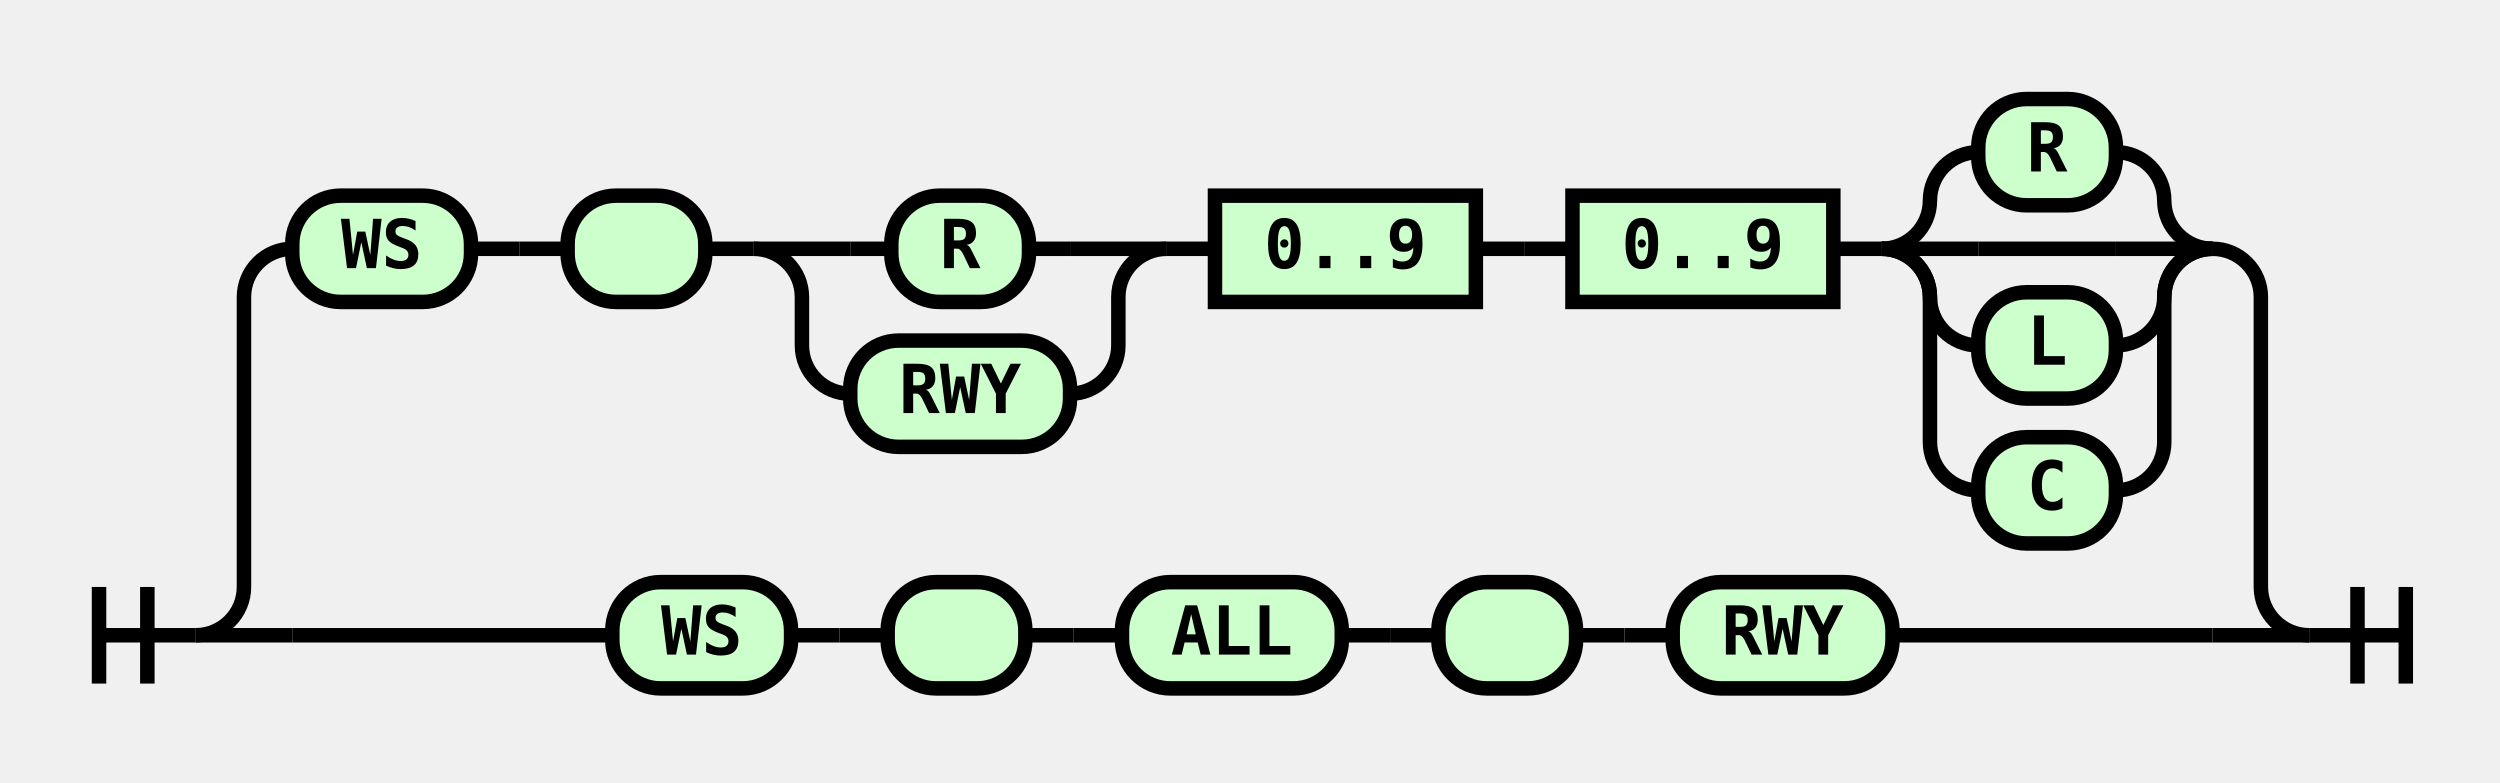
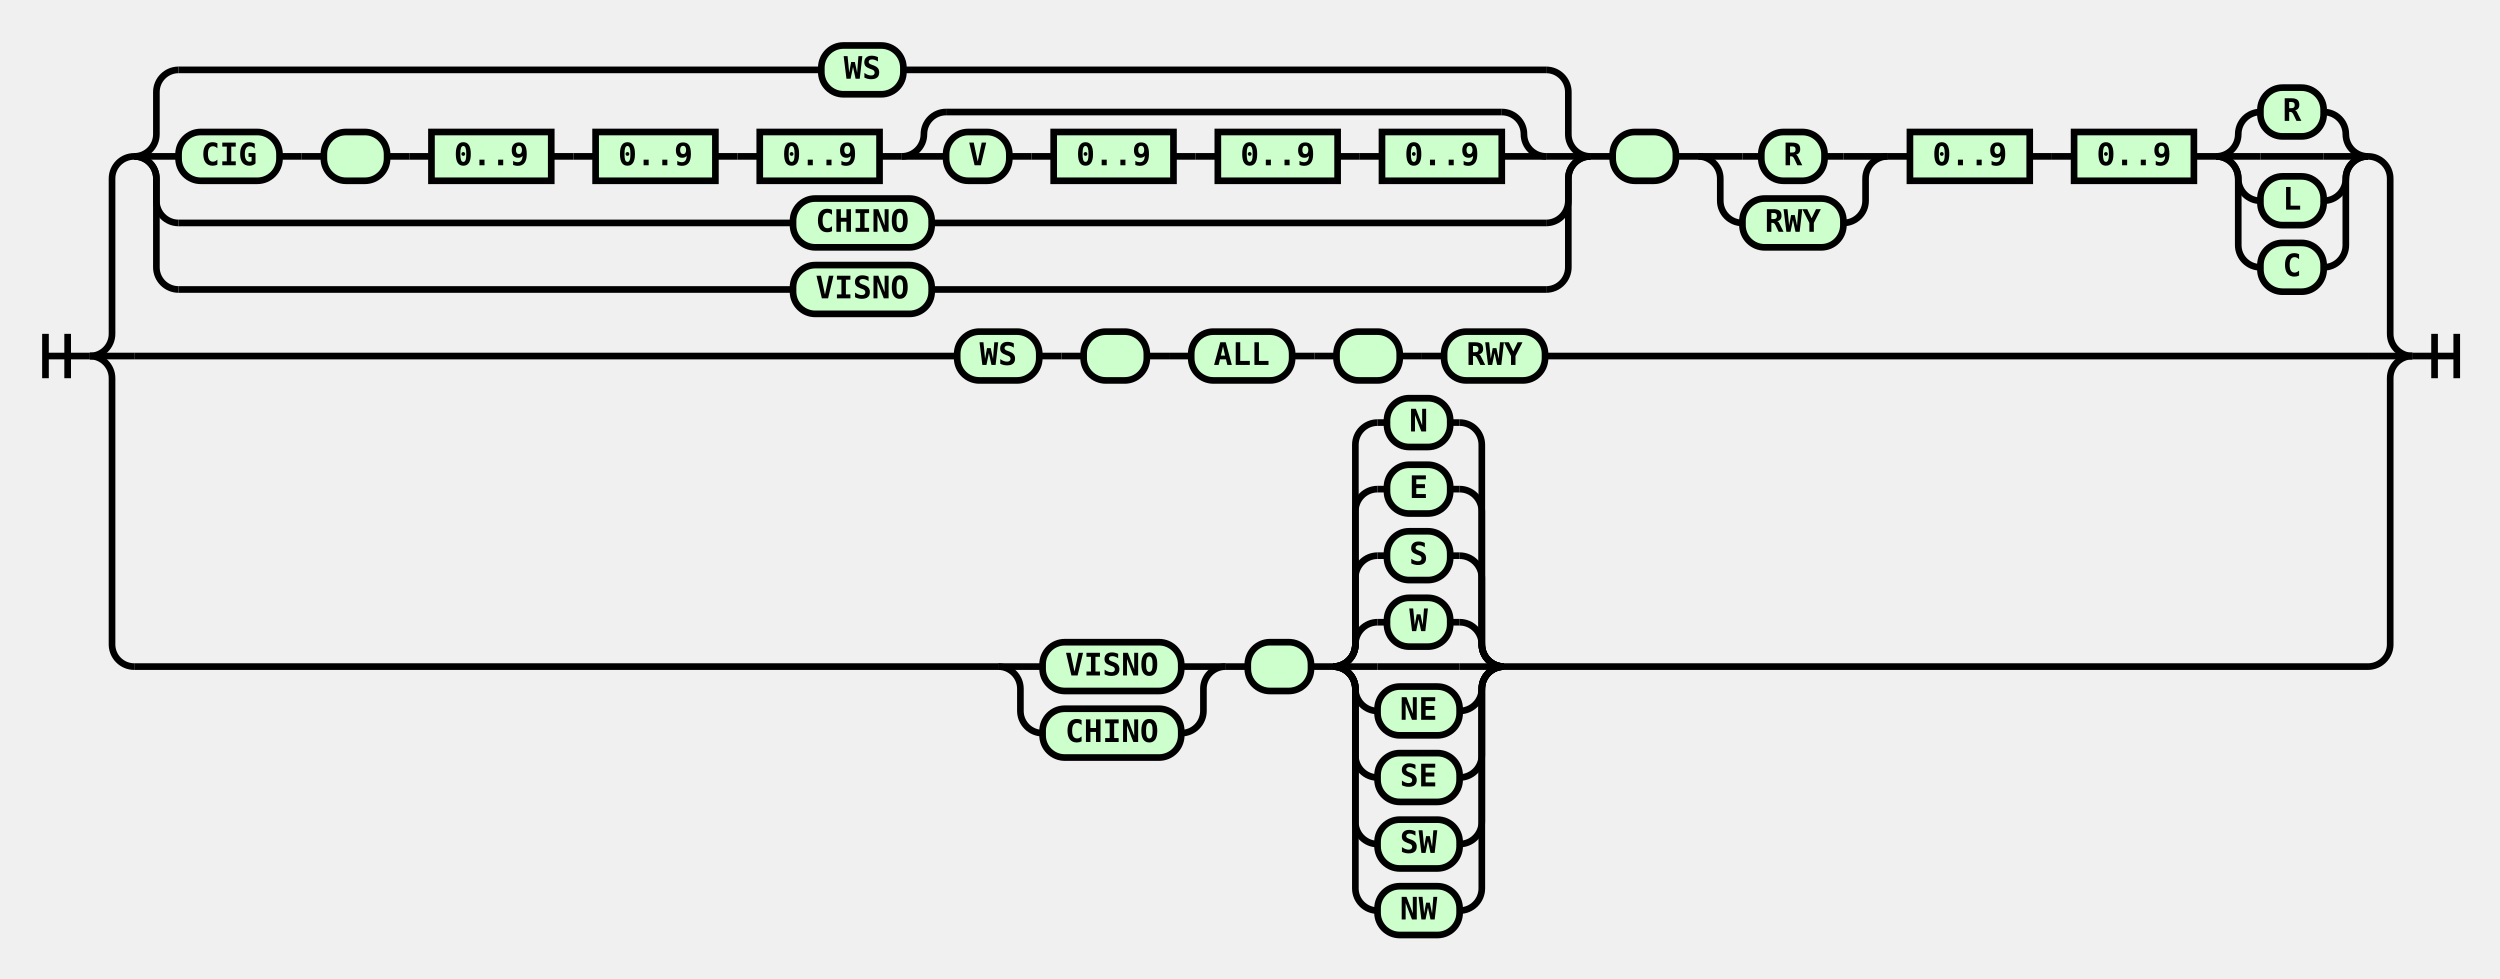
- <svg xmlns="http://www.w3.org/2000/svg" class="railroad-diagram" width="517.5" height="162" viewBox="0 0 517.5 162">
+ <svg xmlns="http://www.w3.org/2000/svg" class="railroad-diagram" width="1127" height="441" viewBox="0 0 1127 441">
  <style>
/*  */
svg.railroad-diagram {
    background-color: hsl(30,20%,95%);
}
svg.railroad-diagram path {
    stroke-width: 3;
    stroke: black;
    fill: rgba(0,0,0,0);
}
svg.railroad-diagram text {
    font: bold 14px monospace;
    text-anchor: middle;
}
svg.railroad-diagram text.diagram-text {
    font-size: 12px;
}
svg.railroad-diagram text.diagram-arrow {
    font-size: 16px;
}
svg.railroad-diagram text.label {
    text-anchor: start;
}
svg.railroad-diagram text.comment {
    font: italic 12px monospace;
}
svg.railroad-diagram g.non-terminal text {
    /*font-style: italic;*/
}
svg.railroad-diagram rect {
    stroke-width: 3;
    stroke: black;
    fill: hsl(120,100%,90%);
}
svg.railroad-diagram path.diagram-text {
    stroke-width: 3;
    stroke: black;
    fill: white;
    cursor: help;
}
svg.railroad-diagram g.diagram-text:hover path.diagram-text {
    fill: #eee;
}
/*  */
</style>
  <g transform="translate(.5 .5)">
    <g>
-       <path d="M20 121v20m10 -20v20m-10 -10h20" />
+       <path d="M20 150v20m10 -20v20m-10 -10h20" />
    </g>
    <g>
-       <path d="M40 131h0" />
-       <path d="M477.5 131h0" />
-       <path d="M40 131a10 10 0 0 0 10 -10v-60a10 10 0 0 1 10 -10" />
+       <path d="M40 160h0" />
+       <path d="M1087 160h0" />
+       <path d="M40 160a10 10 0 0 0 10 -10v-70a10 10 0 0 1 10 -10" />
      <g>
-         <path d="M60 51h0" />
-         <path d="M457.5 51h0" />
-         <g class="terminal">
-           <path d="M60 51h0" />
-           <path d="M97 51h0" />
-           <rect x="60" y="40" width="37" height="22" rx="10" ry="10" />
-           <text x="78.5" y="55">WS</text>
-         </g>
-         <path d="M97 51h10" />
-         <path d="M107 51h10" />
-         <g class="terminal">
-           <path d="M117 51h0" />
-           <path d="M145.5 51h0" />
-           <rect x="117" y="40" width="28.5" height="22" rx="10" ry="10" />
-           <text x="131.25" y="55"> </text>
-         </g>
-         <path d="M145.5 51h10" />
+         <path d="M60 70h0" />
+         <path d="M1067 70h0" />
        <g>
-           <path d="M155.5 51h0" />
-           <path d="M241 51h0" />
-           <path d="M155.5 51h20" />
-           <g class="terminal">
-             <path d="M175.5 51h8.5" />
-             <path d="M212.5 51h8.5" />
-             <rect x="184" y="40" width="28.5" height="22" rx="10" ry="10" />
-             <text x="198.25" y="55">R</text>
-           </g>
-           <path d="M221 51h20" />
-           <path d="M155.5 51a10 10 0 0 1 10 10v10a10 10 0 0 0 10 10" />
-           <g class="terminal">
-             <path d="M175.5 81h0" />
-             <path d="M221 81h0" />
-             <rect x="175.5" y="70" width="45.5" height="22" rx="10" ry="10" />
-             <text x="198.25" y="85">RWY</text>
-           </g>
-           <path d="M221 81a10 10 0 0 0 10 -10v-10a10 10 0 0 1 10 -10" />
-         </g>
-         <path d="M241 51h10" />
+           <path d="M60 70h0" />
+           <path d="M716.5 70h0" />
+           <path d="M60 70a10 10 0 0 0 10 -10v-19a10 10 0 0 1 10 -10" />
+           <g class="terminal">
+             <path d="M80 31h289.75" />
+             <path d="M406.75 31h289.75" />
+             <rect x="369.75" y="20" width="37" height="22" rx="10" ry="10" />
+             <text x="388.25" y="35">WS</text>
+           </g>
+           <path d="M696.5 31a10 10 0 0 1 10 10v19a10 10 0 0 0 10 10" />
+           <path d="M60 70h20" />
+           <g>
+             <path d="M80 70h0" />
+             <path d="M696.5 70h0" />
+             <g class="terminal">
+               <path d="M80 70h0" />
+               <path d="M125.5 70h0" />
+               <rect x="80" y="59" width="45.5" height="22" rx="10" ry="10" />
+               <text x="102.75" y="74">CIG</text>
+             </g>
+             <path d="M125.5 70h10" />
+             <path d="M135.5 70h10" />
+             <g class="terminal">
+               <path d="M145.5 70h0" />
+               <path d="M174 70h0" />
+               <rect x="145.5" y="59" width="28.5" height="22" rx="10" ry="10" />
+               <text x="159.75" y="74"> </text>
+             </g>
+             <path d="M174 70h10" />
+             <path d="M184 70h10" />
+             <g class="non-terminal">
+               <path d="M194 70h0" />
+               <path d="M248 70h0" />
+               <rect x="194" y="59" width="54" height="22" />
+               <text x="221" y="74">0..9</text>
+             </g>
+             <path d="M248 70h10" />
+             <path d="M258 70h10" />
+             <g class="non-terminal">
+               <path d="M268 70h0" />
+               <path d="M322 70h0" />
+               <rect x="268" y="59" width="54" height="22" />
+               <text x="295" y="74">0..9</text>
+             </g>
+             <path d="M322 70h10" />
+             <path d="M332 70h10" />
+             <g class="non-terminal">
+               <path d="M342 70h0" />
+               <path d="M396 70h0" />
+               <rect x="342" y="59" width="54" height="22" />
+               <text x="369" y="74">0..9</text>
+             </g>
+             <path d="M396 70h10" />
+             <g>
+               <path d="M406 70h0" />
+               <path d="M696.5 70h0" />
+               <path d="M406 70a10 10 0 0 0 10 -10v0a10 10 0 0 1 10 -10" />
+               <g>
+                 <path d="M426 50h250.5" />
+               </g>
+               <path d="M676.5 50a10 10 0 0 1 10 10v0a10 10 0 0 0 10 10" />
+               <path d="M406 70h20" />
+               <g>
+                 <path d="M426 70h0" />
+                 <path d="M676.5 70h0" />
+                 <g class="terminal">
+                   <path d="M426 70h0" />
+                   <path d="M454.5 70h0" />
+                   <rect x="426" y="59" width="28.5" height="22" rx="10" ry="10" />
+                   <text x="440.25" y="74">V</text>
+                 </g>
+                 <path d="M454.5 70h10" />
+                 <path d="M464.5 70h10" />
+                 <g class="non-terminal">
+                   <path d="M474.5 70h0" />
+                   <path d="M528.5 70h0" />
+                   <rect x="474.5" y="59" width="54" height="22" />
+                   <text x="501.5" y="74">0..9</text>
+                 </g>
+                 <path d="M528.5 70h10" />
+                 <path d="M538.5 70h10" />
+                 <g class="non-terminal">
+                   <path d="M548.5 70h0" />
+                   <path d="M602.5 70h0" />
+                   <rect x="548.5" y="59" width="54" height="22" />
+                   <text x="575.5" y="74">0..9</text>
+                 </g>
+                 <path d="M602.5 70h10" />
+                 <path d="M612.5 70h10" />
+                 <g class="non-terminal">
+                   <path d="M622.5 70h0" />
+                   <path d="M676.5 70h0" />
+                   <rect x="622.5" y="59" width="54" height="22" />
+                   <text x="649.5" y="74">0..9</text>
+                 </g>
+               </g>
+               <path d="M676.5 70h20" />
+             </g>
+           </g>
+           <path d="M696.5 70h20" />
+           <path d="M60 70a10 10 0 0 1 10 10v10a10 10 0 0 0 10 10" />
+           <g class="terminal">
+             <path d="M80 100h277" />
+             <path d="M419.5 100h277" />
+             <rect x="357" y="89" width="62.5" height="22" rx="10" ry="10" />
+             <text x="388.25" y="104">CHINO</text>
+           </g>
+           <path d="M696.5 100a10 10 0 0 0 10 -10v-10a10 10 0 0 1 10 -10" />
+           <path d="M60 70a10 10 0 0 1 10 10v40a10 10 0 0 0 10 10" />
+           <g class="terminal">
+             <path d="M80 130h277" />
+             <path d="M419.5 130h277" />
+             <rect x="357" y="119" width="62.5" height="22" rx="10" ry="10" />
+             <text x="388.25" y="134">VISNO</text>
+           </g>
+           <path d="M696.5 130a10 10 0 0 0 10 -10v-40a10 10 0 0 1 10 -10" />
+         </g>
+         <path d="M716.5 70h10" />
+         <g class="terminal">
+           <path d="M726.5 70h0" />
+           <path d="M755 70h0" />
+           <rect x="726.5" y="59" width="28.5" height="22" rx="10" ry="10" />
+           <text x="740.75" y="74"> </text>
+         </g>
+         <path d="M755 70h10" />
+         <g>
+           <path d="M765 70h0" />
+           <path d="M850.5 70h0" />
+           <path d="M765 70h20" />
+           <g class="terminal">
+             <path d="M785 70h8.5" />
+             <path d="M822 70h8.5" />
+             <rect x="793.5" y="59" width="28.5" height="22" rx="10" ry="10" />
+             <text x="807.75" y="74">R</text>
+           </g>
+           <path d="M830.5 70h20" />
+           <path d="M765 70a10 10 0 0 1 10 10v10a10 10 0 0 0 10 10" />
+           <g class="terminal">
+             <path d="M785 100h0" />
+             <path d="M830.5 100h0" />
+             <rect x="785" y="89" width="45.5" height="22" rx="10" ry="10" />
+             <text x="807.75" y="104">RWY</text>
+           </g>
+           <path d="M830.5 100a10 10 0 0 0 10 -10v-10a10 10 0 0 1 10 -10" />
+         </g>
+         <path d="M850.5 70h10" />
        <g class="non-terminal">
-           <path d="M251 51h0" />
-           <path d="M305 51h0" />
-           <rect x="251" y="40" width="54" height="22" />
-           <text x="278" y="55">0..9</text>
-         </g>
-         <path d="M305 51h10" />
-         <path d="M315 51h10" />
+           <path d="M860.5 70h0" />
+           <path d="M914.5 70h0" />
+           <rect x="860.5" y="59" width="54" height="22" />
+           <text x="887.5" y="74">0..9</text>
+         </g>
+         <path d="M914.5 70h10" />
+         <path d="M924.5 70h10" />
        <g class="non-terminal">
-           <path d="M325 51h0" />
-           <path d="M379 51h0" />
-           <rect x="325" y="40" width="54" height="22" />
-           <text x="352" y="55">0..9</text>
-         </g>
-         <path d="M379 51h10" />
+           <path d="M934.5 70h0" />
+           <path d="M988.5 70h0" />
+           <rect x="934.5" y="59" width="54" height="22" />
+           <text x="961.5" y="74">0..9</text>
+         </g>
+         <path d="M988.5 70h10" />
        <g>
-           <path d="M389 51h0" />
-           <path d="M457.5 51h0" />
-           <path d="M389 51a10 10 0 0 0 10 -10v0a10 10 0 0 1 10 -10" />
-           <g class="terminal">
-             <path d="M409 31h0" />
-             <path d="M437.5 31h0" />
-             <rect x="409" y="20" width="28.5" height="22" rx="10" ry="10" />
-             <text x="423.25" y="35">R</text>
-           </g>
-           <path d="M437.5 31a10 10 0 0 1 10 10v0a10 10 0 0 0 10 10" />
-           <path d="M389 51h20" />
+           <path d="M998.5 70h0" />
+           <path d="M1067 70h0" />
+           <path d="M998.5 70a10 10 0 0 0 10 -10v0a10 10 0 0 1 10 -10" />
+           <g class="terminal">
+             <path d="M1018.5 50h0" />
+             <path d="M1047 50h0" />
+             <rect x="1018.5" y="39" width="28.5" height="22" rx="10" ry="10" />
+             <text x="1032.75" y="54">R</text>
+           </g>
+           <path d="M1047 50a10 10 0 0 1 10 10v0a10 10 0 0 0 10 10" />
+           <path d="M998.5 70h20" />
          <g>
-             <path d="M409 51h28.5" />
-           </g>
-           <path d="M437.5 51h20" />
-           <path d="M389 51a10 10 0 0 1 10 10v0a10 10 0 0 0 10 10" />
-           <g class="terminal">
-             <path d="M409 71h0" />
-             <path d="M437.5 71h0" />
-             <rect x="409" y="60" width="28.5" height="22" rx="10" ry="10" />
-             <text x="423.25" y="75">L</text>
-           </g>
-           <path d="M437.5 71a10 10 0 0 0 10 -10v0a10 10 0 0 1 10 -10" />
-           <path d="M389 51a10 10 0 0 1 10 10v30a10 10 0 0 0 10 10" />
-           <g class="terminal">
-             <path d="M409 101h0" />
-             <path d="M437.5 101h0" />
-             <rect x="409" y="90" width="28.5" height="22" rx="10" ry="10" />
-             <text x="423.25" y="105">C</text>
-           </g>
-           <path d="M437.5 101a10 10 0 0 0 10 -10v-30a10 10 0 0 1 10 -10" />
+             <path d="M1018.5 70h28.5" />
+           </g>
+           <path d="M1047 70h20" />
+           <path d="M998.5 70a10 10 0 0 1 10 10v0a10 10 0 0 0 10 10" />
+           <g class="terminal">
+             <path d="M1018.5 90h0" />
+             <path d="M1047 90h0" />
+             <rect x="1018.5" y="79" width="28.5" height="22" rx="10" ry="10" />
+             <text x="1032.75" y="94">L</text>
+           </g>
+           <path d="M1047 90a10 10 0 0 0 10 -10v0a10 10 0 0 1 10 -10" />
+           <path d="M998.5 70a10 10 0 0 1 10 10v30a10 10 0 0 0 10 10" />
+           <g class="terminal">
+             <path d="M1018.5 120h0" />
+             <path d="M1047 120h0" />
+             <rect x="1018.5" y="109" width="28.5" height="22" rx="10" ry="10" />
+             <text x="1032.75" y="124">C</text>
+           </g>
+           <path d="M1047 120a10 10 0 0 0 10 -10v-30a10 10 0 0 1 10 -10" />
        </g>
      </g>
-       <path d="M457.5 51a10 10 0 0 1 10 10v60a10 10 0 0 0 10 10" />
-       <path d="M40 131h20" />
+       <path d="M1067 70a10 10 0 0 1 10 10v70a10 10 0 0 0 10 10" />
+       <path d="M40 160h20" />
      <g>
-         <path d="M60 131h66.25" />
-         <path d="M391.25 131h66.25" />
-         <g class="terminal">
-           <path d="M126.25 131h0" />
-           <path d="M163.25 131h0" />
-           <rect x="126.25" y="120" width="37" height="22" rx="10" ry="10" />
-           <text x="144.75" y="135">WS</text>
-         </g>
-         <path d="M163.25 131h10" />
-         <path d="M173.25 131h10" />
-         <g class="terminal">
-           <path d="M183.25 131h0" />
-           <path d="M211.75 131h0" />
-           <rect x="183.25" y="120" width="28.5" height="22" rx="10" ry="10" />
-           <text x="197.5" y="135"> </text>
-         </g>
-         <path d="M211.75 131h10" />
-         <path d="M221.75 131h10" />
-         <g class="terminal">
-           <path d="M231.75 131h0" />
-           <path d="M277.25 131h0" />
-           <rect x="231.75" y="120" width="45.5" height="22" rx="10" ry="10" />
-           <text x="254.5" y="135">ALL</text>
-         </g>
-         <path d="M277.25 131h10" />
-         <path d="M287.25 131h10" />
-         <g class="terminal">
-           <path d="M297.25 131h0" />
-           <path d="M325.75 131h0" />
-           <rect x="297.25" y="120" width="28.5" height="22" rx="10" ry="10" />
-           <text x="311.5" y="135"> </text>
-         </g>
-         <path d="M325.75 131h10" />
-         <path d="M335.75 131h10" />
-         <g class="terminal">
-           <path d="M345.75 131h0" />
-           <path d="M391.25 131h0" />
-           <rect x="345.75" y="120" width="45.5" height="22" rx="10" ry="10" />
-           <text x="368.5" y="135">RWY</text>
+         <path d="M60 160h371" />
+         <path d="M696 160h371" />
+         <g class="terminal">
+           <path d="M431 160h0" />
+           <path d="M468 160h0" />
+           <rect x="431" y="149" width="37" height="22" rx="10" ry="10" />
+           <text x="449.5" y="164">WS</text>
+         </g>
+         <path d="M468 160h10" />
+         <path d="M478 160h10" />
+         <g class="terminal">
+           <path d="M488 160h0" />
+           <path d="M516.5 160h0" />
+           <rect x="488" y="149" width="28.5" height="22" rx="10" ry="10" />
+           <text x="502.25" y="164"> </text>
+         </g>
+         <path d="M516.5 160h10" />
+         <path d="M526.5 160h10" />
+         <g class="terminal">
+           <path d="M536.5 160h0" />
+           <path d="M582 160h0" />
+           <rect x="536.5" y="149" width="45.5" height="22" rx="10" ry="10" />
+           <text x="559.25" y="164">ALL</text>
+         </g>
+         <path d="M582 160h10" />
+         <path d="M592 160h10" />
+         <g class="terminal">
+           <path d="M602 160h0" />
+           <path d="M630.5 160h0" />
+           <rect x="602" y="149" width="28.5" height="22" rx="10" ry="10" />
+           <text x="616.25" y="164"> </text>
+         </g>
+         <path d="M630.5 160h10" />
+         <path d="M640.5 160h10" />
+         <g class="terminal">
+           <path d="M650.5 160h0" />
+           <path d="M696 160h0" />
+           <rect x="650.5" y="149" width="45.5" height="22" rx="10" ry="10" />
+           <text x="673.25" y="164">RWY</text>
        </g>
      </g>
-       <path d="M457.5 131h20" />
+       <path d="M1067 160h20" />
+       <path d="M40 160a10 10 0 0 1 10 10v120a10 10 0 0 0 10 10" />
+       <g>
+         <path d="M60 300h389.5" />
+         <path d="M677.5 300h389.5" />
+         <g>
+           <path d="M449.5 300h0" />
+           <path d="M552 300h0" />
+           <path d="M449.5 300h20" />
+           <g class="terminal">
+             <path d="M469.5 300h0" />
+             <path d="M532 300h0" />
+             <rect x="469.5" y="289" width="62.5" height="22" rx="10" ry="10" />
+             <text x="500.75" y="304">VISNO</text>
+           </g>
+           <path d="M532 300h20" />
+           <path d="M449.5 300a10 10 0 0 1 10 10v10a10 10 0 0 0 10 10" />
+           <g class="terminal">
+             <path d="M469.5 330h0" />
+             <path d="M532 330h0" />
+             <rect x="469.5" y="319" width="62.5" height="22" rx="10" ry="10" />
+             <text x="500.75" y="334">CHINO</text>
+           </g>
+           <path d="M532 330a10 10 0 0 0 10 -10v-10a10 10 0 0 1 10 -10" />
+         </g>
+         <path d="M552 300h10" />
+         <g class="terminal">
+           <path d="M562 300h0" />
+           <path d="M590.5 300h0" />
+           <rect x="562" y="289" width="28.5" height="22" rx="10" ry="10" />
+           <text x="576.25" y="304"> </text>
+         </g>
+         <path d="M590.5 300h10" />
+         <g>
+           <path d="M600.5 300h0" />
+           <path d="M677.5 300h0" />
+           <path d="M600.5 300a10 10 0 0 0 10 -10v0a10 10 0 0 1 10 -10" />
+           <g class="terminal">
+             <path d="M620.5 280h4.25" />
+             <path d="M653.25 280h4.25" />
+             <rect x="624.75" y="269" width="28.5" height="22" rx="10" ry="10" />
+             <text x="639" y="284">W</text>
+           </g>
+           <path d="M657.5 280a10 10 0 0 1 10 10v0a10 10 0 0 0 10 10" />
+           <path d="M600.5 300a10 10 0 0 0 10 -10v-30a10 10 0 0 1 10 -10" />
+           <g class="terminal">
+             <path d="M620.5 250h4.25" />
+             <path d="M653.25 250h4.25" />
+             <rect x="624.75" y="239" width="28.5" height="22" rx="10" ry="10" />
+             <text x="639" y="254">S</text>
+           </g>
+           <path d="M657.5 250a10 10 0 0 1 10 10v30a10 10 0 0 0 10 10" />
+           <path d="M600.5 300a10 10 0 0 0 10 -10v-60a10 10 0 0 1 10 -10" />
+           <g class="terminal">
+             <path d="M620.5 220h4.25" />
+             <path d="M653.25 220h4.25" />
+             <rect x="624.75" y="209" width="28.5" height="22" rx="10" ry="10" />
+             <text x="639" y="224">E</text>
+           </g>
+           <path d="M657.5 220a10 10 0 0 1 10 10v60a10 10 0 0 0 10 10" />
+           <path d="M600.5 300a10 10 0 0 0 10 -10v-90a10 10 0 0 1 10 -10" />
+           <g class="terminal">
+             <path d="M620.5 190h4.25" />
+             <path d="M653.25 190h4.25" />
+             <rect x="624.75" y="179" width="28.5" height="22" rx="10" ry="10" />
+             <text x="639" y="194">N</text>
+           </g>
+           <path d="M657.5 190a10 10 0 0 1 10 10v90a10 10 0 0 0 10 10" />
+           <path d="M600.5 300h20" />
+           <g>
+             <path d="M620.5 300h37" />
+           </g>
+           <path d="M657.5 300h20" />
+           <path d="M600.5 300a10 10 0 0 1 10 10v0a10 10 0 0 0 10 10" />
+           <g class="terminal">
+             <path d="M620.5 320h0" />
+             <path d="M657.5 320h0" />
+             <rect x="620.5" y="309" width="37" height="22" rx="10" ry="10" />
+             <text x="639" y="324">NE</text>
+           </g>
+           <path d="M657.5 320a10 10 0 0 0 10 -10v0a10 10 0 0 1 10 -10" />
+           <path d="M600.5 300a10 10 0 0 1 10 10v30a10 10 0 0 0 10 10" />
+           <g class="terminal">
+             <path d="M620.5 350h0" />
+             <path d="M657.5 350h0" />
+             <rect x="620.5" y="339" width="37" height="22" rx="10" ry="10" />
+             <text x="639" y="354">SE</text>
+           </g>
+           <path d="M657.5 350a10 10 0 0 0 10 -10v-30a10 10 0 0 1 10 -10" />
+           <path d="M600.5 300a10 10 0 0 1 10 10v60a10 10 0 0 0 10 10" />
+           <g class="terminal">
+             <path d="M620.5 380h0" />
+             <path d="M657.5 380h0" />
+             <rect x="620.5" y="369" width="37" height="22" rx="10" ry="10" />
+             <text x="639" y="384">SW</text>
+           </g>
+           <path d="M657.5 380a10 10 0 0 0 10 -10v-60a10 10 0 0 1 10 -10" />
+           <path d="M600.5 300a10 10 0 0 1 10 10v90a10 10 0 0 0 10 10" />
+           <g class="terminal">
+             <path d="M620.5 410h0" />
+             <path d="M657.5 410h0" />
+             <rect x="620.5" y="399" width="37" height="22" rx="10" ry="10" />
+             <text x="639" y="414">NW</text>
+           </g>
+           <path d="M657.5 410a10 10 0 0 0 10 -10v-90a10 10 0 0 1 10 -10" />
+         </g>
+       </g>
+       <path d="M1067 300a10 10 0 0 0 10 -10v-120a10 10 0 0 1 10 -10" />
    </g>
-     <path d="M 477.5 131 h 20 m -10 -10 v 20 m 10 -20 v 20" />
+     <path d="M 1087 160 h 20 m -10 -10 v 20 m 10 -20 v 20" />
  </g>
</svg>
